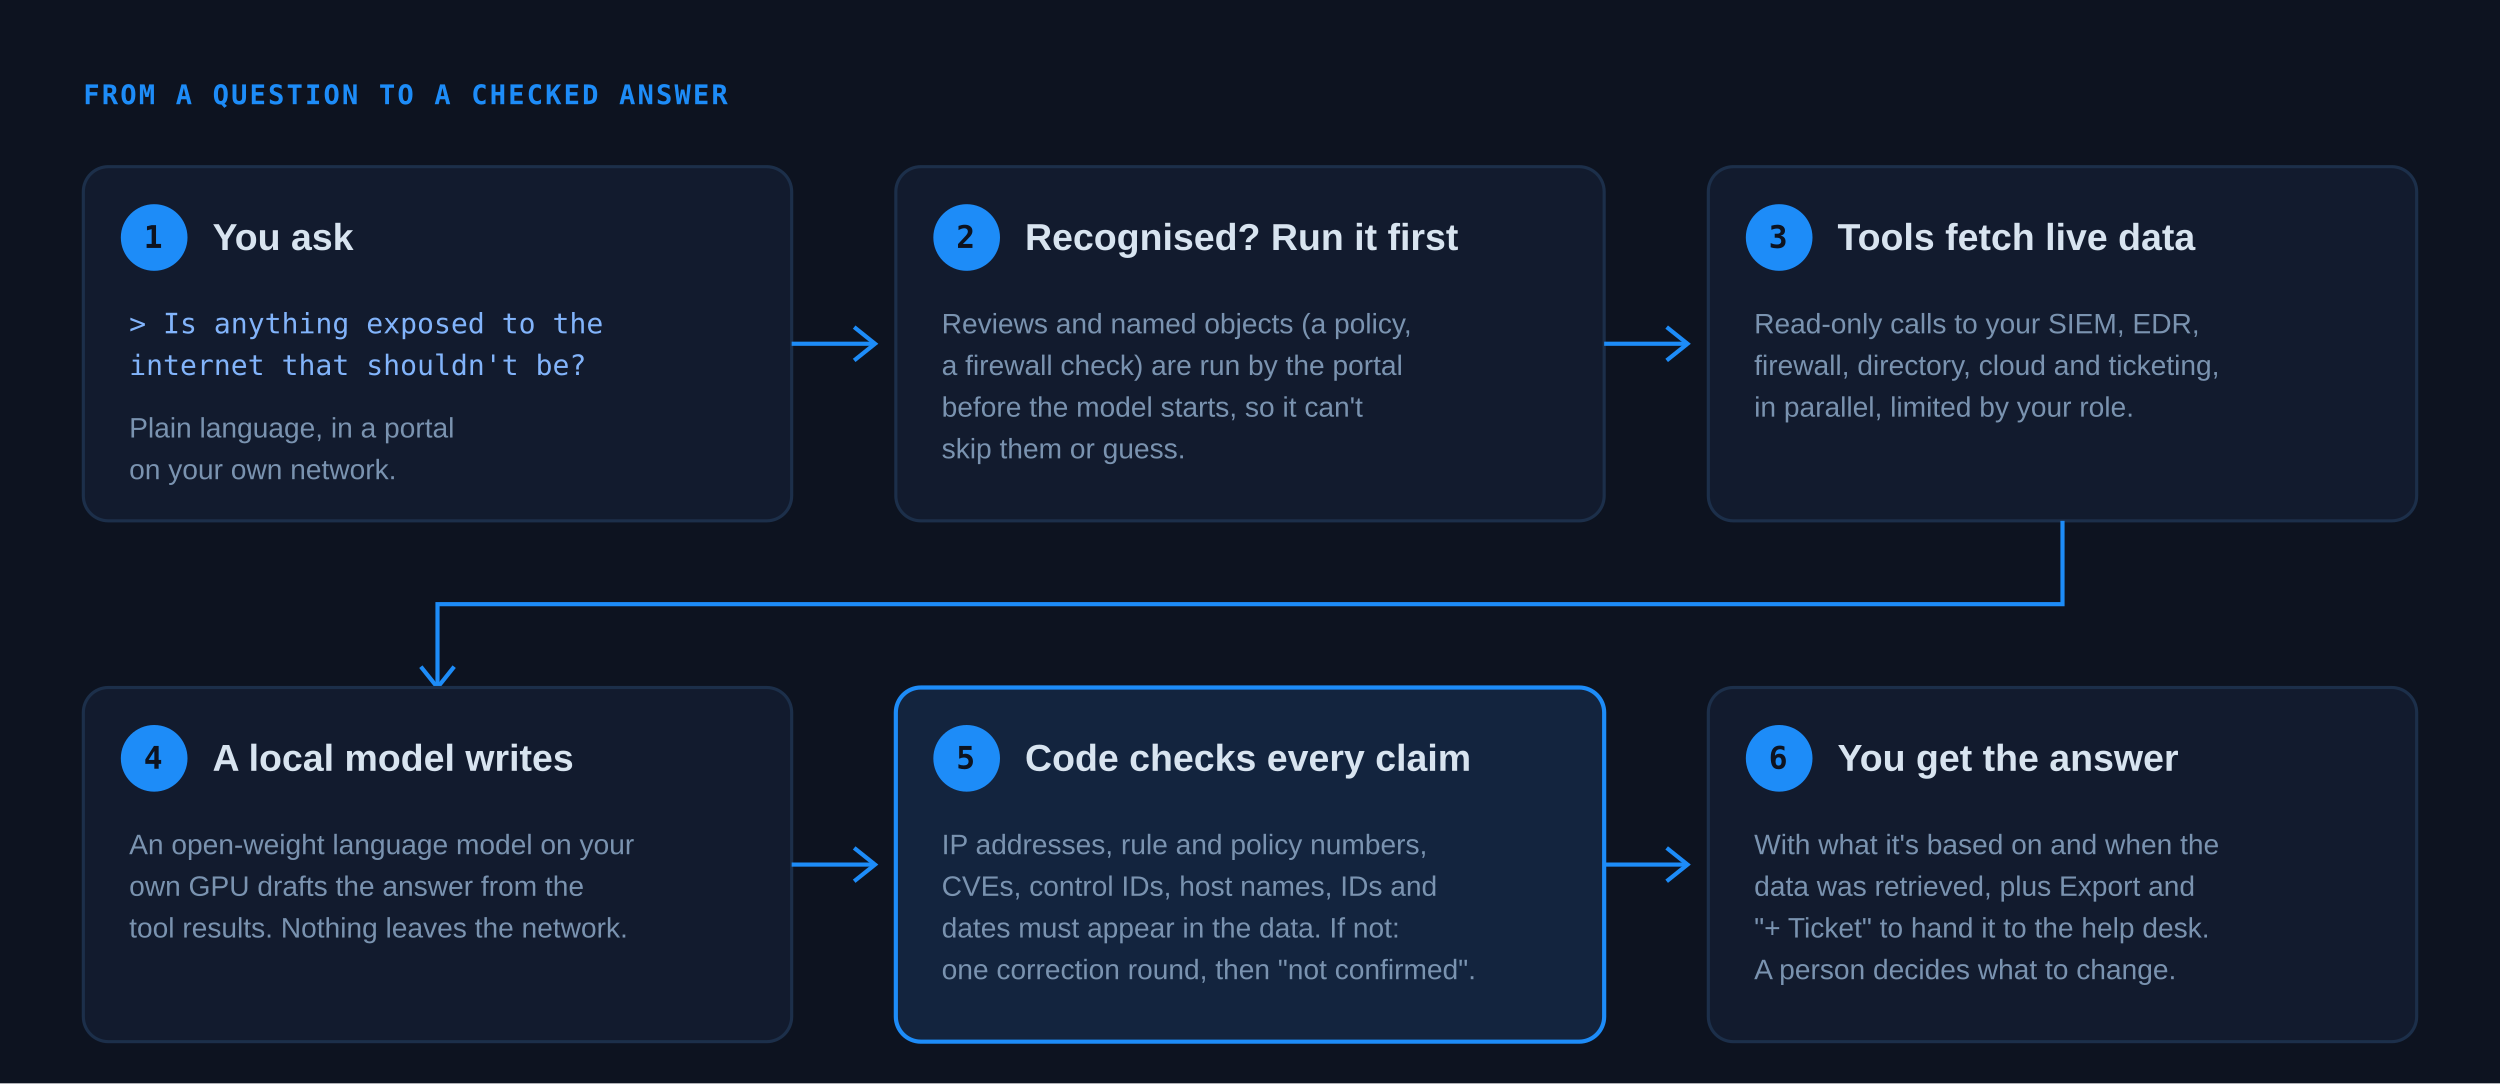
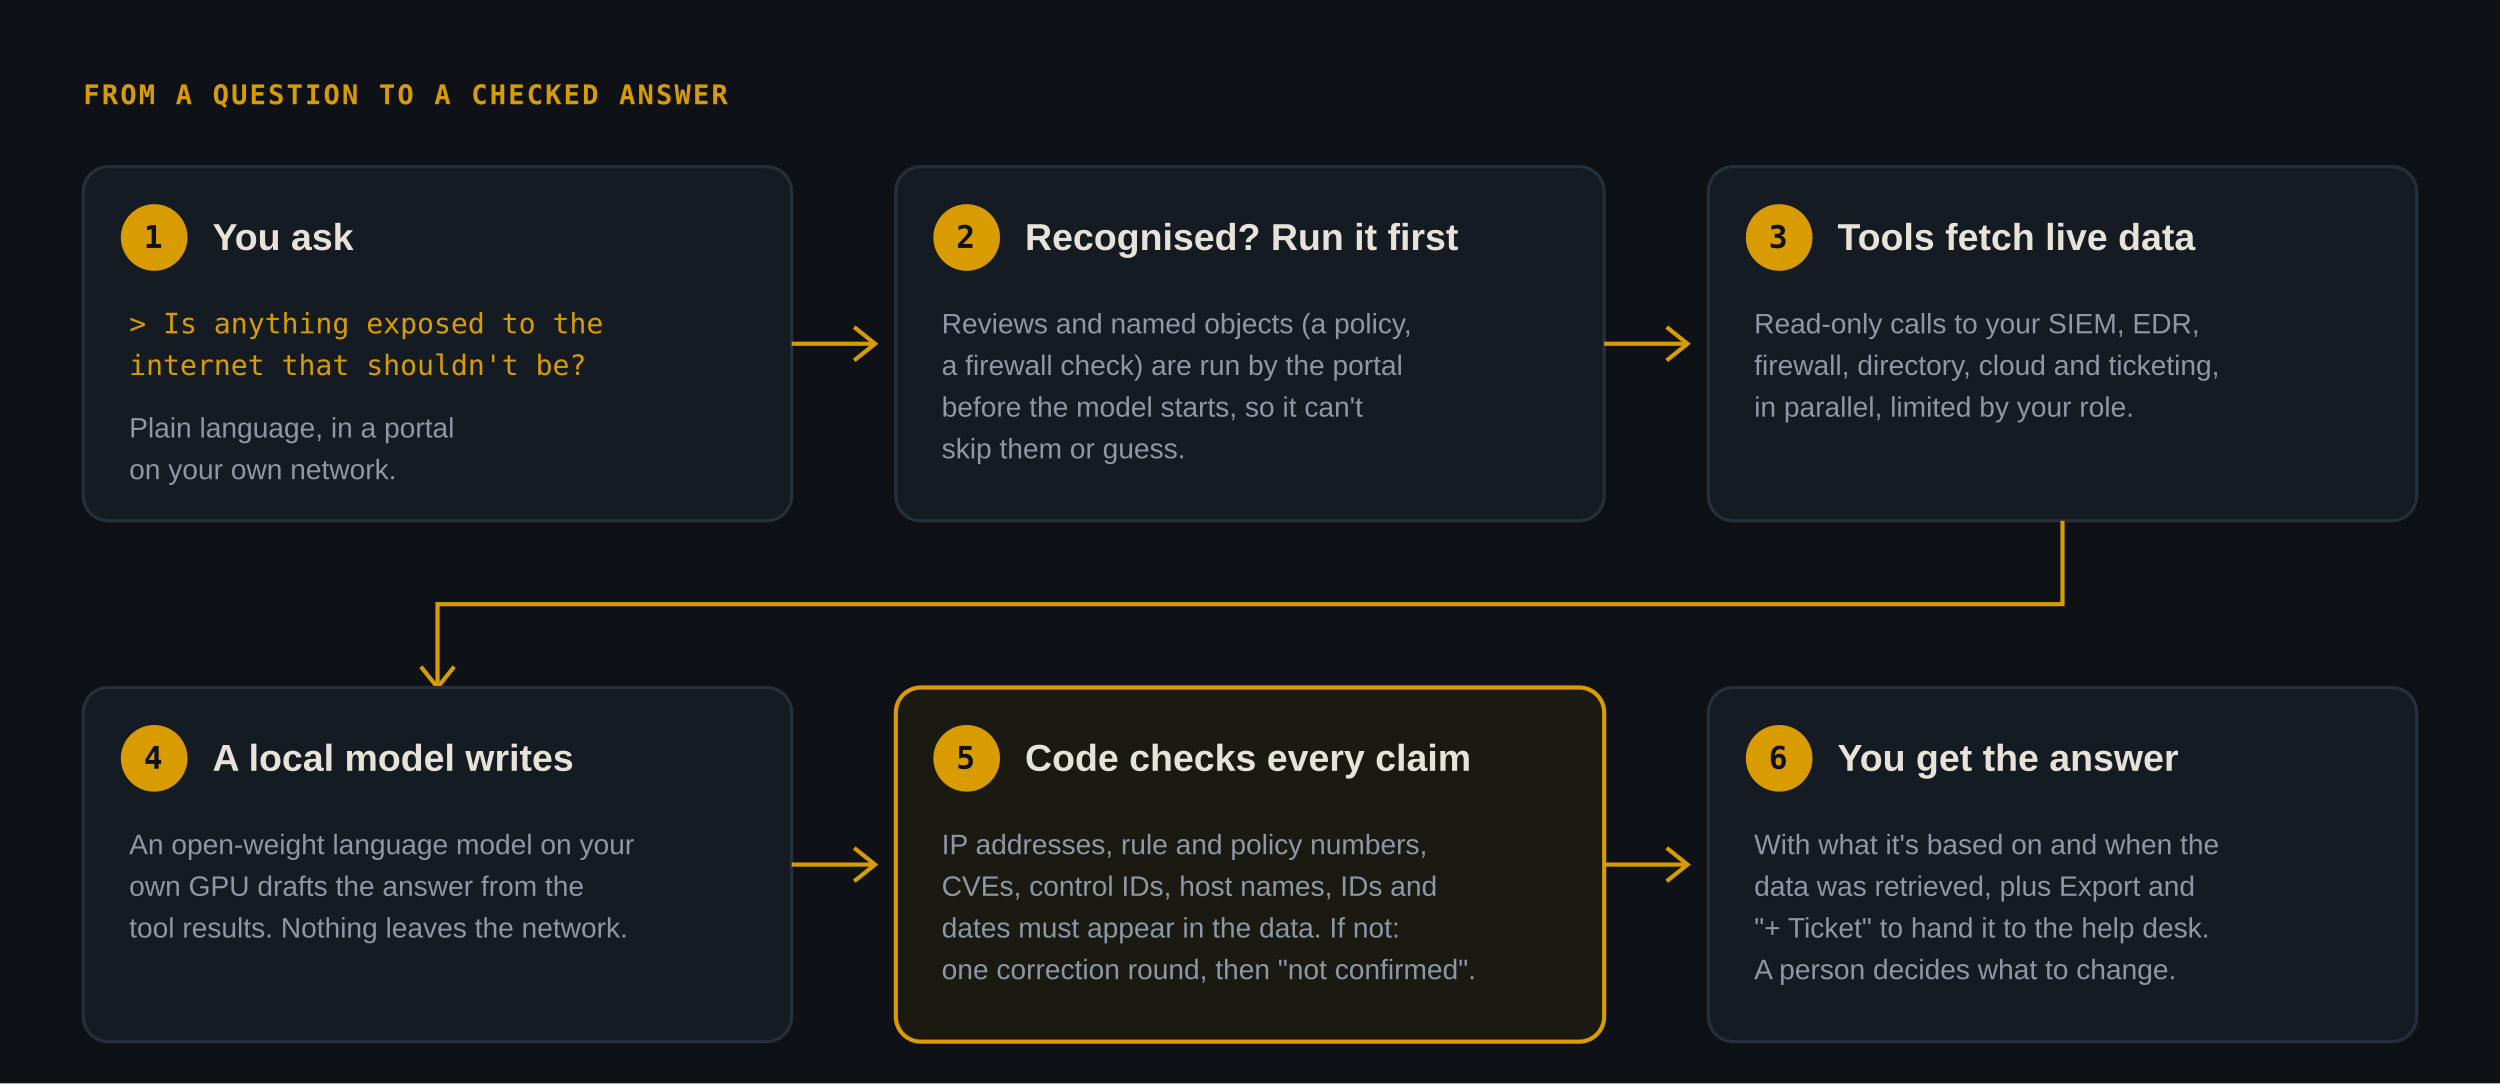
<svg xmlns="http://www.w3.org/2000/svg" viewBox="0 0 1200 520" role="img" aria-labelledby="t d">
  <style>
-     .bg{fill:#0D1320}
-     .panel{fill:#121B2E;stroke:#1C2F4A;stroke-width:1.5}
-     .hot{fill:#13243E;stroke:#1D8CF8;stroke-width:2}
-     .n{font:700 15px 'JetBrains Mono',monospace;fill:#0D1320}
-     .h{font:600 18px 'IBM Plex Sans',Arial,sans-serif;fill:#D8E4F0}
-     .s{font:400 13.5px 'IBM Plex Sans',Arial,sans-serif;fill:#7A93B0}
-     .q{font:500 13.5px 'JetBrains Mono',monospace;fill:#82B4FB}
-     .k{font:600 13px 'JetBrains Mono',monospace;fill:#1D8CF8;letter-spacing:.08em}
-     .flow{stroke:#1D8CF8;stroke-width:2;fill:none}
+     .bg{fill:#0E1217}
+     .panel{fill:#151B23;stroke:#26303B;stroke-width:1.5}
+     .hot{fill:#1A1A12;stroke:#D89B00;stroke-width:2}
+     .n{font:700 15px 'IBM Plex Mono',monospace;fill:#0E1217}
+     .h{font:600 18px 'IBM Plex Sans',Arial,sans-serif;fill:#E7E3D8}
+     .s{font:400 13.5px 'IBM Plex Sans',Arial,sans-serif;fill:#8E98A4}
+     .q{font:500 13.5px 'IBM Plex Mono',monospace;fill:#D89B00}
+     .k{font:600 13px 'IBM Plex Mono',monospace;fill:#D89B00;letter-spacing:.08em}
+     .flow{stroke:#D89B00;stroke-width:2;fill:none}
  </style>
  <rect class="bg" width="1200" height="520" />
  <text class="k" x="40" y="50">FROM A QUESTION TO A CHECKED ANSWER</text>
  <rect class="panel" x="40" y="80" width="340" height="170" rx="12" />
-   <circle cx="74" cy="114" r="16" fill="#1D8CF8" />
+   <circle cx="74" cy="114" r="16" fill="#D89B00" />
  <text class="n" x="69" y="119">1</text>
  <text class="h" x="102" y="120">You ask</text>
  <text class="q" x="62" y="160">&gt; Is anything exposed to the</text>
  <text class="q" x="62" y="180">  internet that shouldn't be?</text>
  <text class="s" x="62" y="210">Plain language, in a portal</text>
  <text class="s" x="62" y="230">on your own network.</text>
  <path class="flow" d="M380 165 H420" />
  <path class="flow" d="M410 157 l10 8 -10 8" />
  <rect class="panel" x="430" y="80" width="340" height="170" rx="12" />
-   <circle cx="464" cy="114" r="16" fill="#1D8CF8" />
+   <circle cx="464" cy="114" r="16" fill="#D89B00" />
  <text class="n" x="459" y="119">2</text>
  <text class="h" x="492" y="120">Recognised? Run it first</text>
  <text class="s" x="452" y="160">Reviews and named objects (a policy,</text>
  <text class="s" x="452" y="180">a firewall check) are run by the portal</text>
  <text class="s" x="452" y="200">before the model starts, so it can't</text>
  <text class="s" x="452" y="220">skip them or guess.</text>
  <path class="flow" d="M770 165 H810" />
  <path class="flow" d="M800 157 l10 8 -10 8" />
  <rect class="panel" x="820" y="80" width="340" height="170" rx="12" />
-   <circle cx="854" cy="114" r="16" fill="#1D8CF8" />
+   <circle cx="854" cy="114" r="16" fill="#D89B00" />
  <text class="n" x="849" y="119">3</text>
  <text class="h" x="882" y="120">Tools fetch live data</text>
  <text class="s" x="842" y="160">Read-only calls to your SIEM, EDR,</text>
  <text class="s" x="842" y="180">firewall, directory, cloud and ticketing,</text>
  <text class="s" x="842" y="200">in parallel, limited by your role.</text>
  <path class="flow" d="M990 250 V290 H210 V330" />
  <path class="flow" d="M202 320 l8 10 8 -10" />
  <rect class="panel" x="40" y="330" width="340" height="170" rx="12" />
-   <circle cx="74" cy="364" r="16" fill="#1D8CF8" />
+   <circle cx="74" cy="364" r="16" fill="#D89B00" />
  <text class="n" x="69" y="369">4</text>
  <text class="h" x="102" y="370">A local model writes</text>
  <text class="s" x="62" y="410">An open-weight language model on your</text>
  <text class="s" x="62" y="430">own GPU drafts the answer from the</text>
  <text class="s" x="62" y="450">tool results. Nothing leaves the network.</text>
  <path class="flow" d="M380 415 H420" />
  <path class="flow" d="M410 407 l10 8 -10 8" />
  <rect class="hot" x="430" y="330" width="340" height="170" rx="12" />
-   <circle cx="464" cy="364" r="16" fill="#1D8CF8" />
+   <circle cx="464" cy="364" r="16" fill="#D89B00" />
  <text class="n" x="459" y="369">5</text>
  <text class="h" x="492" y="370">Code checks every claim</text>
  <text class="s" x="452" y="410">IP addresses, rule and policy numbers,</text>
  <text class="s" x="452" y="430">CVEs, control IDs, host names, IDs and</text>
  <text class="s" x="452" y="450">dates must appear in the data. If not:</text>
  <text class="s" x="452" y="470">one correction round, then "not confirmed".</text>
  <path class="flow" d="M770 415 H810" />
  <path class="flow" d="M800 407 l10 8 -10 8" />
  <rect class="panel" x="820" y="330" width="340" height="170" rx="12" />
-   <circle cx="854" cy="364" r="16" fill="#1D8CF8" />
+   <circle cx="854" cy="364" r="16" fill="#D89B00" />
  <text class="n" x="849" y="369">6</text>
  <text class="h" x="882" y="370">You get the answer</text>
  <text class="s" x="842" y="410">With what it's based on and when the</text>
  <text class="s" x="842" y="430">data was retrieved, plus Export and</text>
  <text class="s" x="842" y="450">"+ Ticket" to hand it to the help desk.</text>
  <text class="s" x="842" y="470">A person decides what to change.</text>
</svg>
